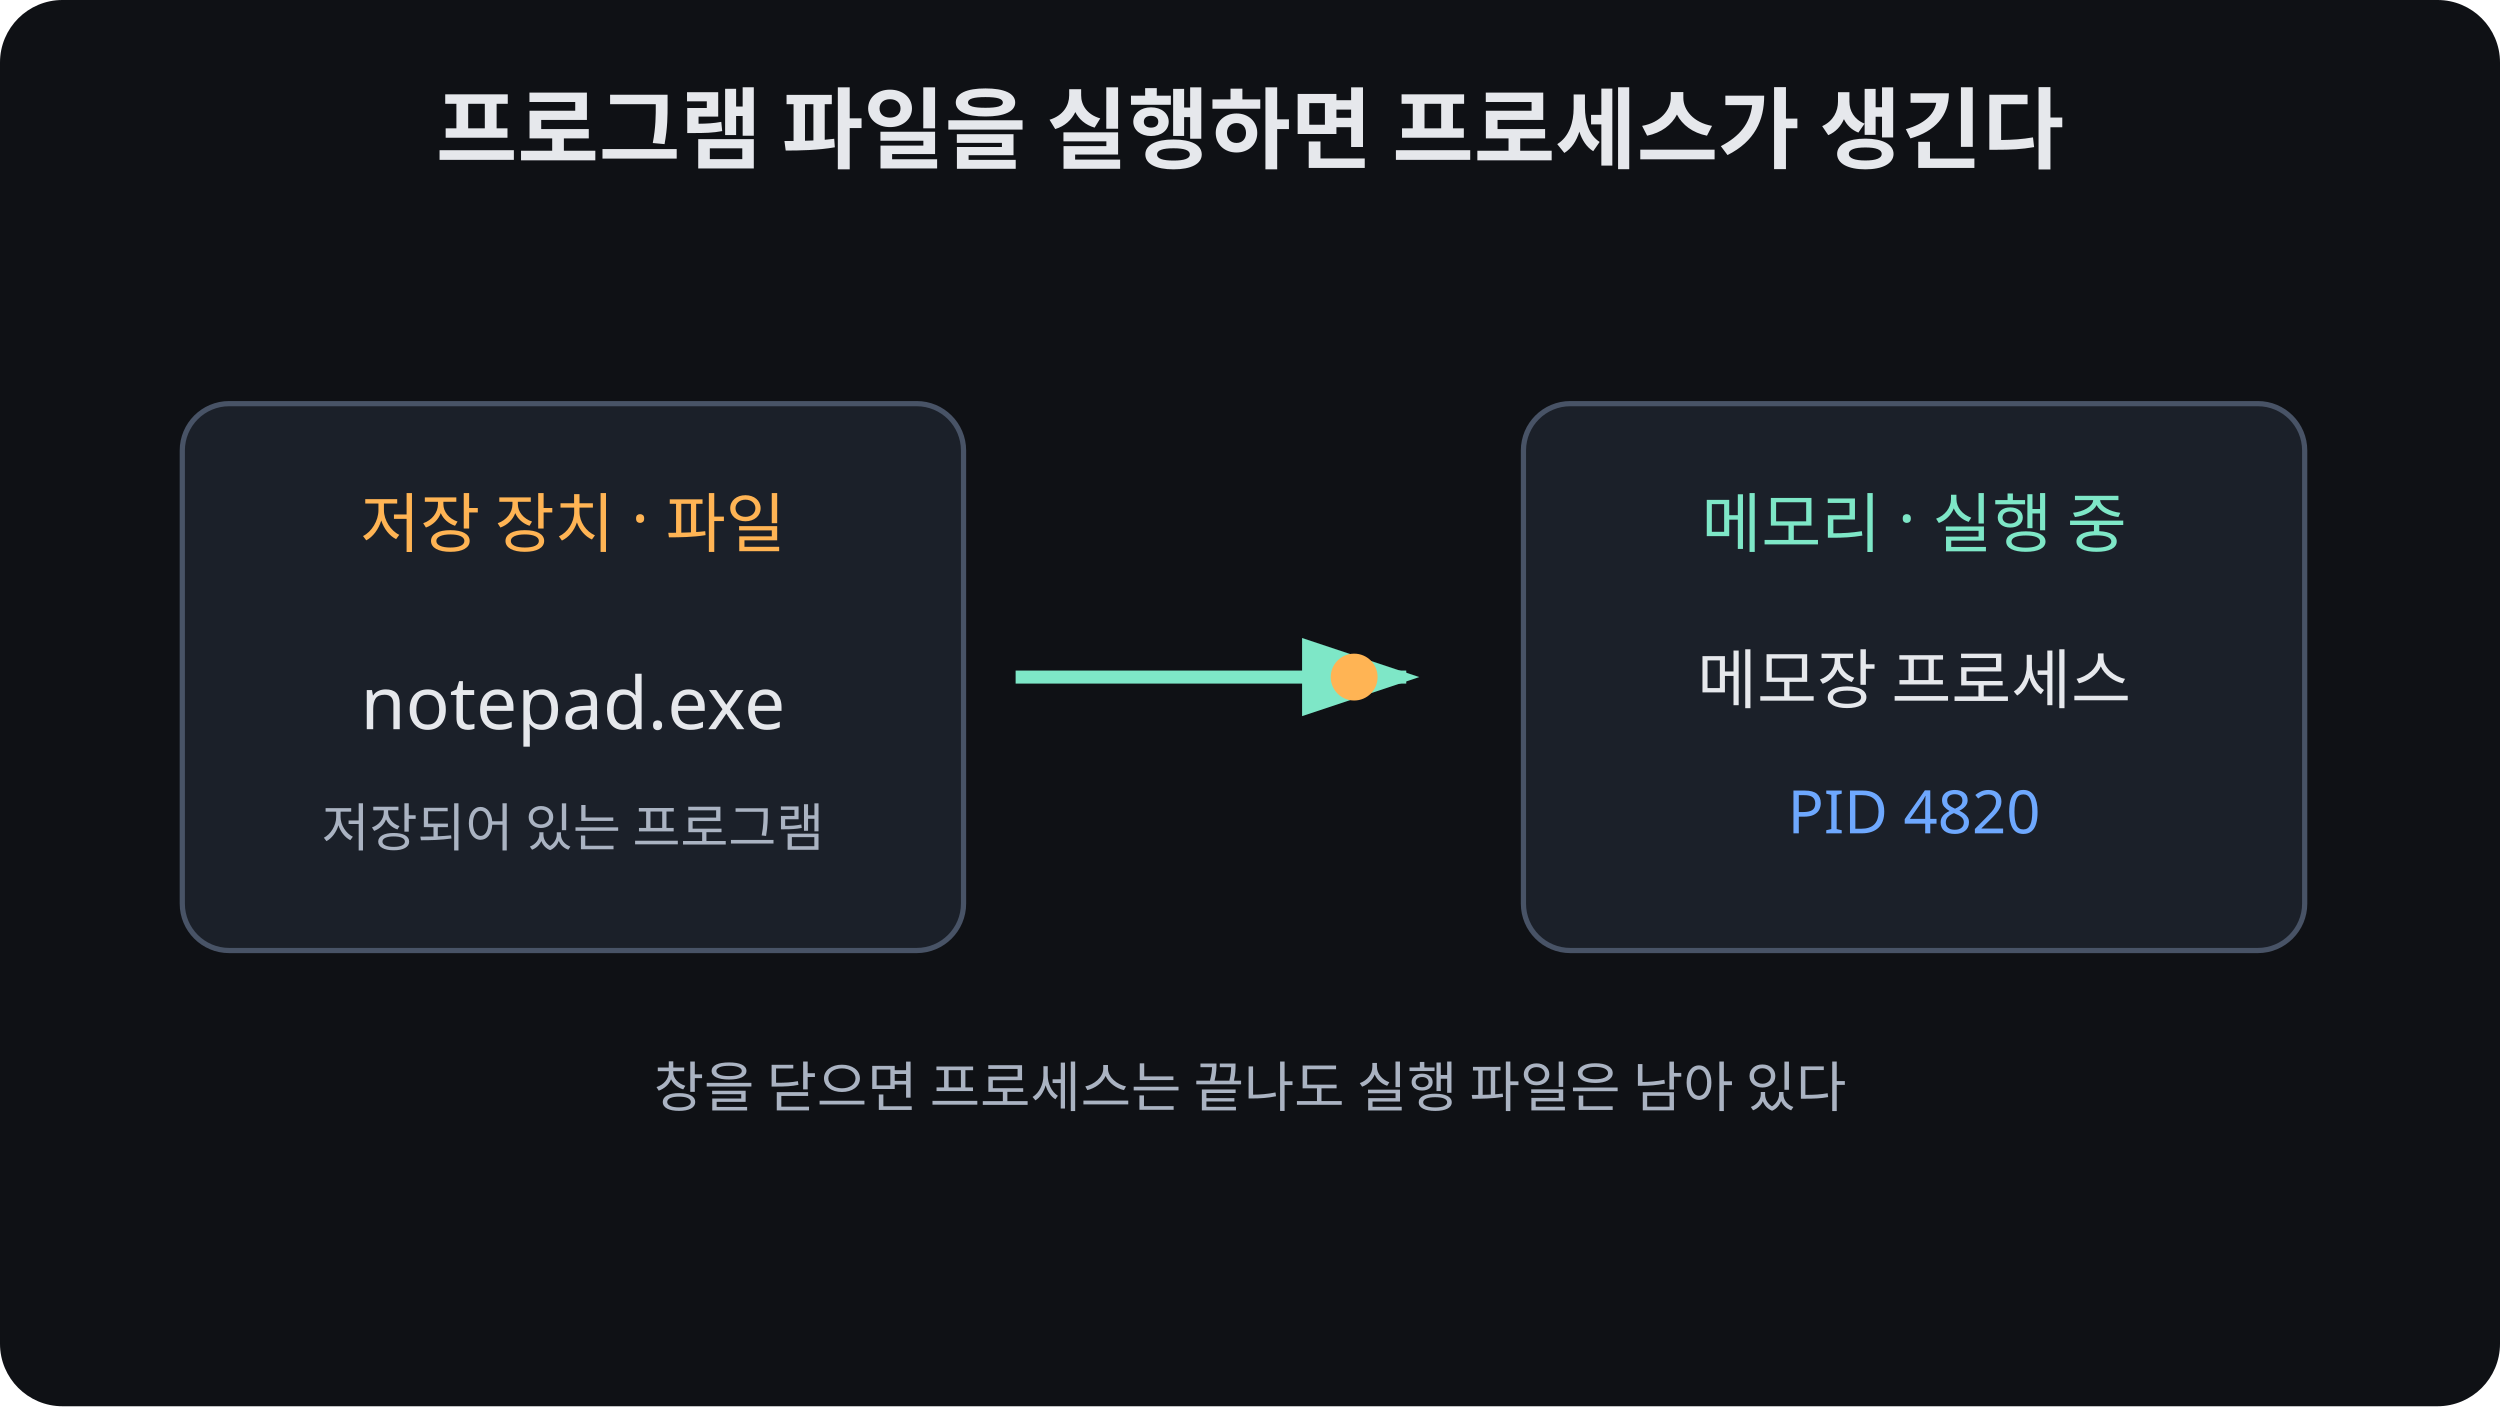
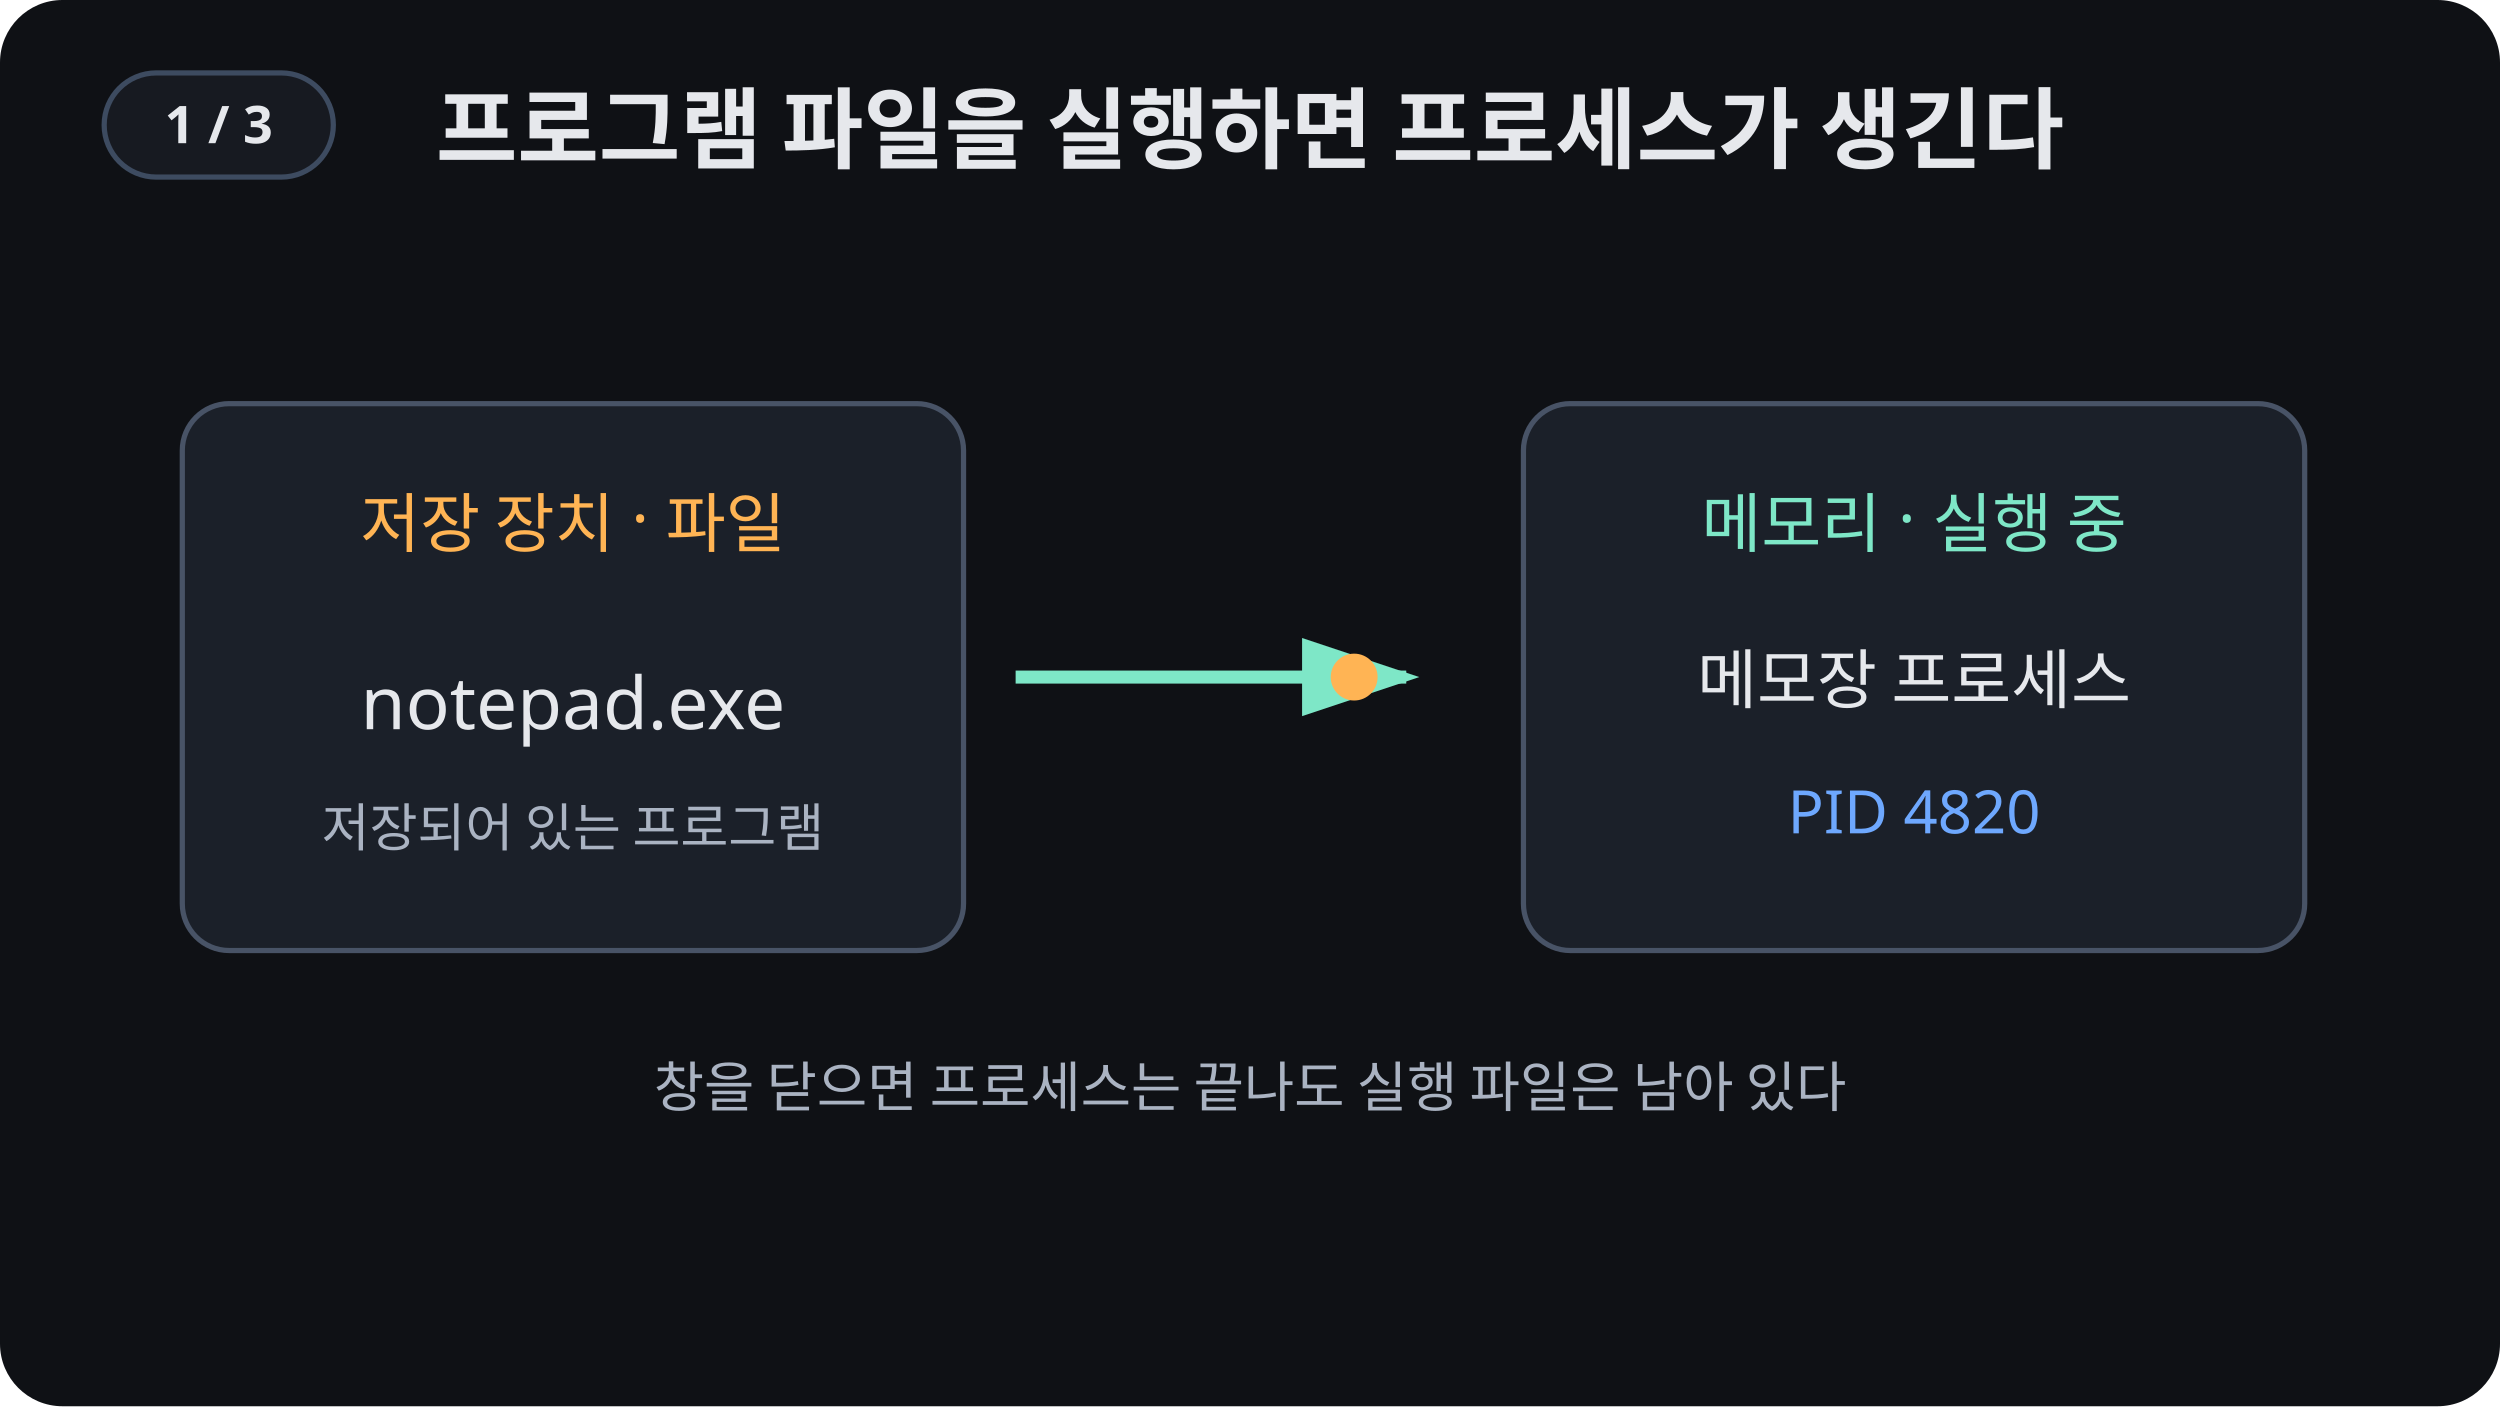
<svg xmlns="http://www.w3.org/2000/svg" viewBox="0 0 960 540" role="img" aria-labelledby="title desc">
  <rect width="960" height="540" rx="24" fill="#0f1115" />
+   <g aria-label="재생 단계">
+     <rect x="40" y="28" width="88" height="40" rx="20" fill="#171a21" stroke="#3d4b60" stroke-width="2" />
+     <text x="84" y="55" text-anchor="middle" font-size="20" font-weight="700" fill="#e6e8ec" opacity="1">1 / 3<animate attributeName="opacity" values="1;0;0;0" keyTimes="0;0.333;0.667;1" calcMode="discrete" dur="14s" repeatCount="indefinite" />
+     </text>
+     <text x="84" y="55" text-anchor="middle" font-size="20" font-weight="700" fill="#e6e8ec" opacity="0">2 / 3<animate attributeName="opacity" values="0;1;0;0" keyTimes="0;0.333;0.667;1" calcMode="discrete" dur="14s" repeatCount="indefinite" />
+     </text>
+     <text x="84" y="55" text-anchor="middle" font-size="20" font-weight="700" fill="#e6e8ec" opacity="0">3 / 3<animate attributeName="opacity" values="0;0;1;0" keyTimes="0;0.333;0.667;1" calcMode="discrete" dur="14s" repeatCount="indefinite" />
+     </text>
+   </g>
  <style>text{font-family:system-ui,sans-serif;fill:#e6e8ec} .muted{fill:#aab3c2} .teal{fill:#7ee7c7} .blue{fill:#6ea8fe} .amber{fill:#ffb454} .box{fill:#1b2029;stroke:#485366;stroke-width:2}</style>
  <text x="480" y="62" text-anchor="middle" font-size="34" font-weight="700">프로그램 파일을 실행하면 프로세스가 생긴다</text>
  <rect x="70" y="155" width="300" height="210" rx="18" class="box" />
  <text x="220" y="210" text-anchor="middle" class="amber" font-size="25">저장 장치 · 파일</text>
  <text x="220" y="280" text-anchor="middle" font-size="28">notepad.exe</text>
  <text x="220" y="325" text-anchor="middle" class="muted" font-size="20">저장되어 있는 프로그램</text>
  <path d="M390 260h150" stroke="#7ee7c7" stroke-width="5" marker-end="url(#a)" />
  <defs>
    <marker id="a" markerWidth="10" markerHeight="10" refX="8" refY="3" orient="auto">
      <path d="M0 0v6l9-3z" fill="#7ee7c7" />
    </marker>
  </defs>
  <rect x="585" y="155" width="300" height="210" rx="18" class="box" />
  <text x="735" y="210" text-anchor="middle" class="teal" font-size="25">메모리 · 실행 중</text>
  <text x="735" y="270" text-anchor="middle" font-size="25">메모장 프로세스</text>
  <text x="735" y="320" text-anchor="middle" class="blue" font-size="23">PID 4820</text>
  <text x="480" y="425" text-anchor="middle" class="muted" font-size="21">창을 닫으면 프로세스는 끝나도 실행 파일은 남아 있다</text>
  <circle cx="520" cy="260" r="9" fill="#ffb454">
    <animate attributeName="cx" values="390;550;390" dur="14s" repeatCount="indefinite" />
  </circle>
</svg>
